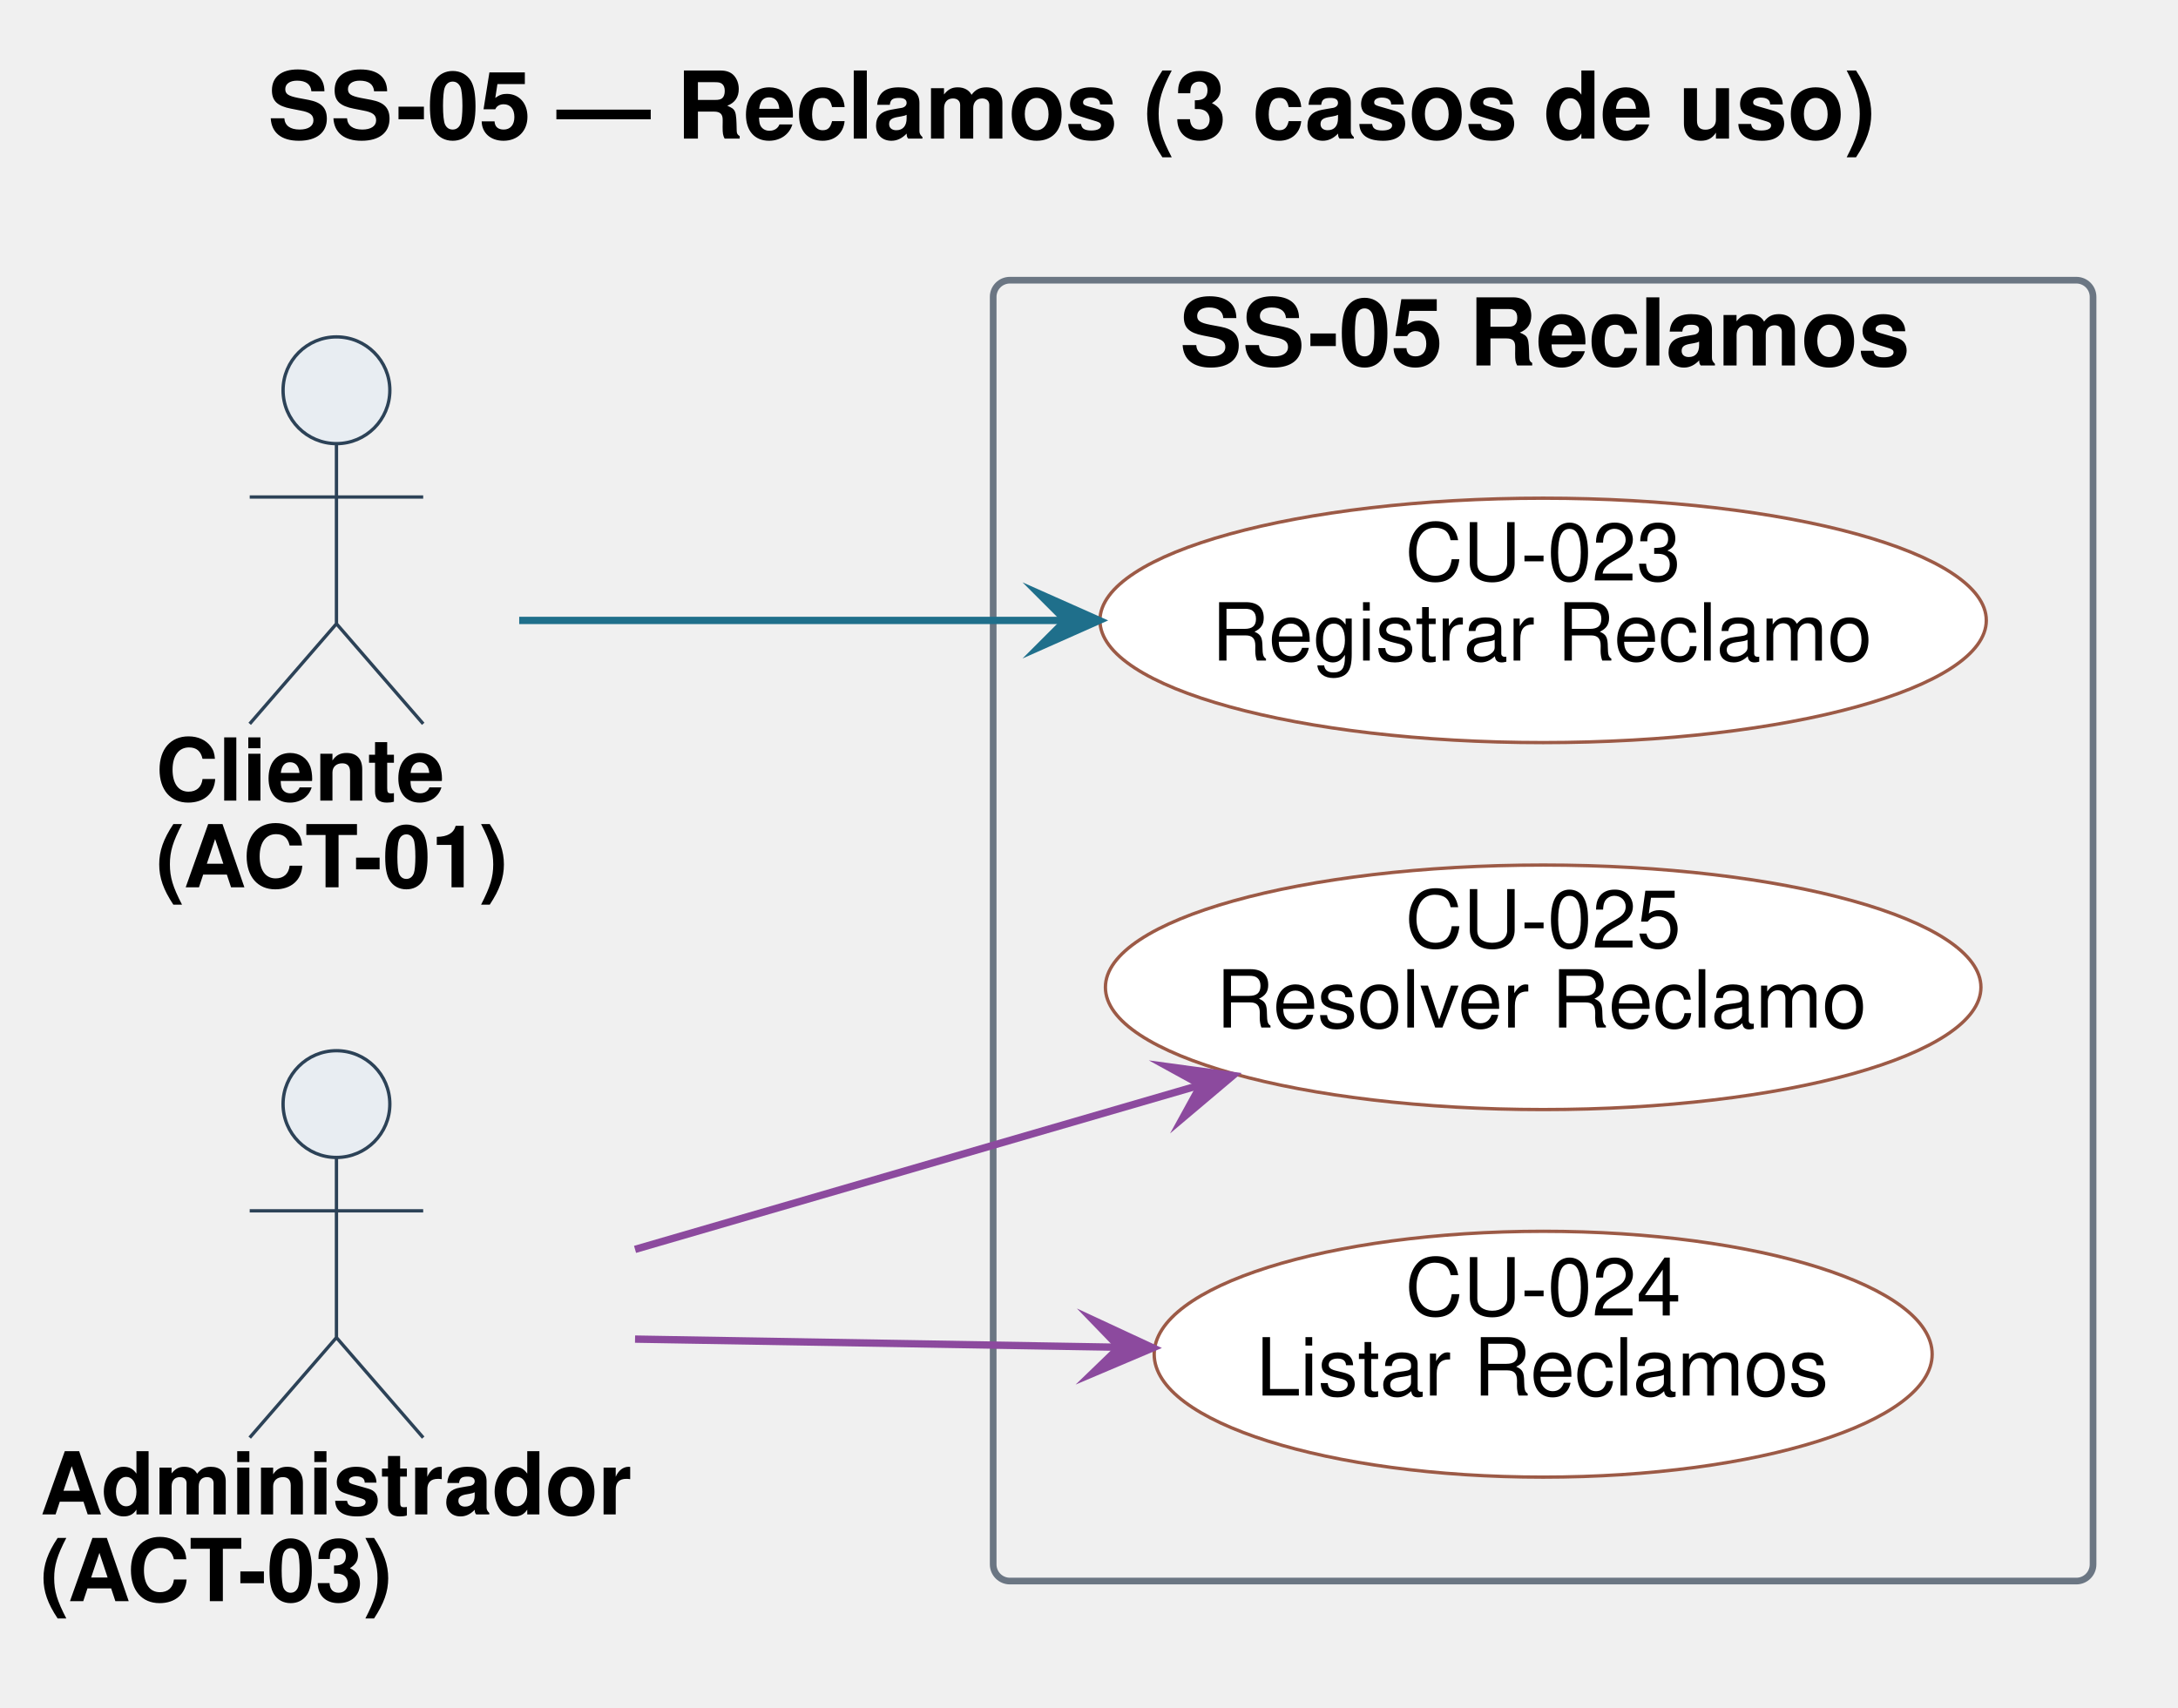
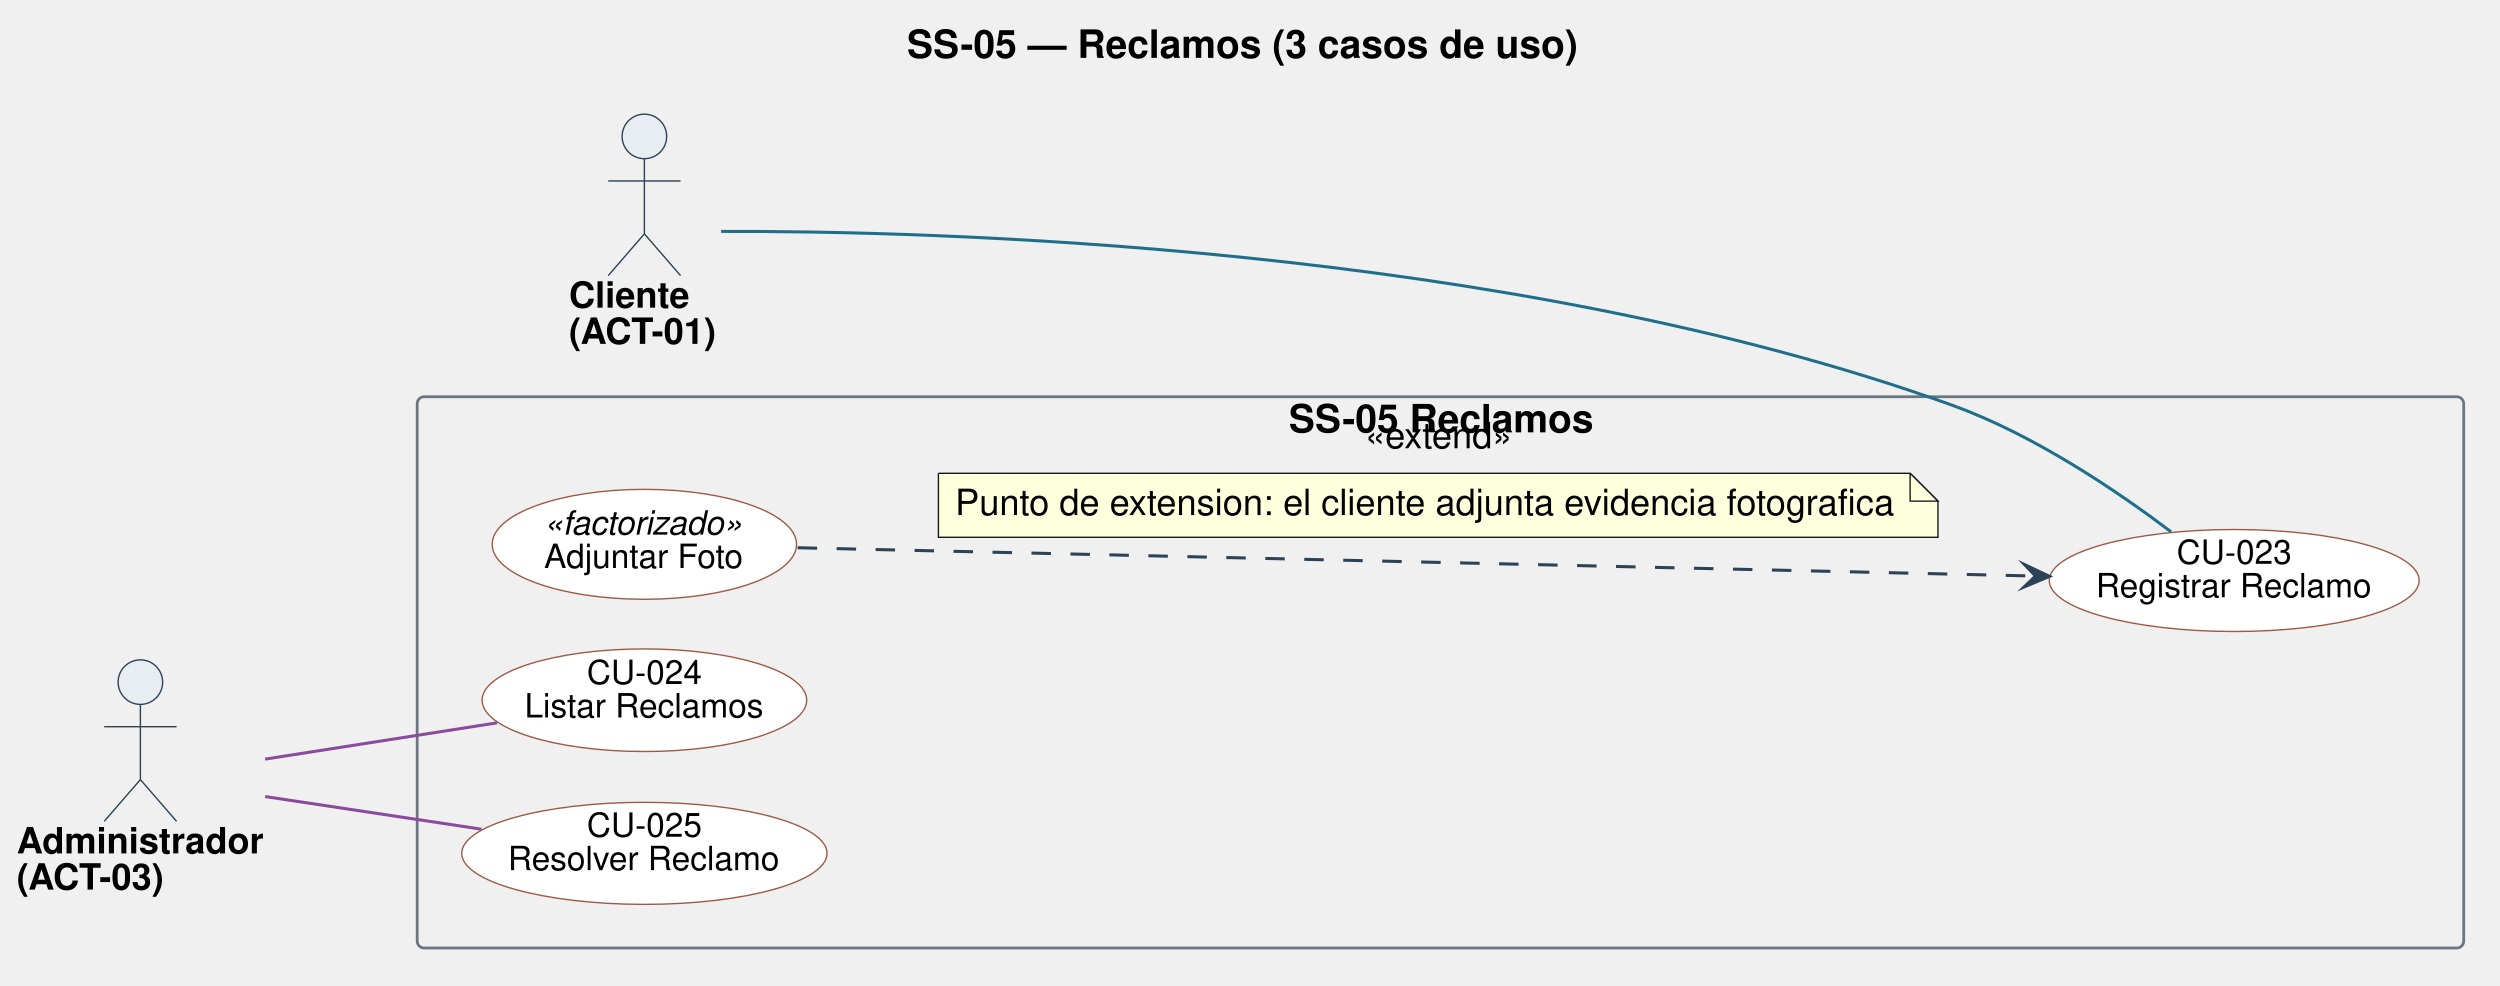
- <svg xmlns="http://www.w3.org/2000/svg" version="1.1" data-diagram-type="DESCRIPTION" style="width:510px;height:400px;background:#FFFFFF;" width="510.938px" height="400px" viewBox="0 0 510 400" zoomAndPan="magnify" preserveAspectRatio="none" contentStyleType="text/css">
+ <svg xmlns="http://www.w3.org/2000/svg" version="1.1" data-diagram-type="DESCRIPTION" style="width:1403px;height:553px;background:#FFFFFF;" width="1403.125px" height="553.125px" viewBox="0 0 1403 553" zoomAndPan="magnify" preserveAspectRatio="none" contentStyleType="text/css">
  <defs />
  <g font-family="sans-serif" lengthAdjust="spacing">
    <g class="title" data-source-line="1">
-       <text x="62.69" y="32.469" fill="#000" font-size="21.875" textLength="375.667" font-weight="700" font-family="Helvetica">SS-05 — Reclamos (3 casos de uso)</text>
+       <text x="508.948" y="32.469" fill="#000" font-size="21.875" textLength="375.667" font-weight="700" font-family="Helvetica">SS-05 — Reclamos (3 casos de uso)</text>
    </g>
-     <g class="cluster" data-qualified-name="SS-05 Reclamos" id="ent0003" data-source-line="37">
-       <rect x="232.563" y="65.625" width="257.547" height="304.688" fill="none" style="stroke:#6B7683;stroke-width:1.563;" rx="3.906" ry="3.906" />
-       <text x="276.223" y="85.594" fill="#000" font-size="21.875" textLength="170.226" font-weight="700" font-family="Helvetica">SS-05 Reclamos</text>
+     <g class="cluster" data-qualified-name="SS-05 Reclamos" id="ent0003" data-source-line="39">
+       <rect x="234.125" y="222.656" width="1148.5" height="309.375" fill="none" style="stroke:#6B7683;stroke-width:1.563;" rx="3.906" ry="3.906" />
+       <text x="723.262" y="242.625" fill="#000" font-size="21.875" textLength="170.226" font-weight="700" font-family="Helvetica">SS-05 Reclamos</text>
    </g>
-     <g class="entity" data-qualified-name="SS-05 Reclamos.U023" id="ent0004" data-source-line="38">
-       <ellipse cx="361.337" cy="145.308" rx="103.775" ry="28.621" fill="#FFF" style="stroke:#9C5A46;stroke-width:0.781;" />
-       <text x="329.033" y="135.964" fill="#000" font-size="18.75" textLength="64.609" font-family="Helvetica">CU-023</text>
-       <text x="283.71" y="154.714" fill="#000" font-size="18.75" textLength="155.255" font-family="Helvetica">Registrar Reclamo</text>
+     <g class="entity" data-qualified-name="SS-05 Reclamos.U023" id="ent0004" data-source-line="40">
+       <ellipse cx="1253.837" cy="325.777" rx="103.775" ry="28.621" fill="#FFF" style="stroke:#9C5A46;stroke-width:0.781;" />
+       <text x="1221.533" y="316.433" fill="#000" font-size="18.75" textLength="64.609" font-family="Helvetica">CU-023</text>
+       <text x="1176.21" y="335.183" fill="#000" font-size="18.75" textLength="155.255" font-family="Helvetica">Registrar Reclamo</text>
    </g>
-     <g class="entity" data-qualified-name="SS-05 Reclamos.U024" id="ent0005" data-source-line="39">
-       <ellipse cx="361.349" cy="317.181" rx="91.084" ry="28.79" fill="#FFF" style="stroke:#9C5A46;stroke-width:0.781;" />
-       <text x="329.045" y="308.108" fill="#000" font-size="18.75" textLength="64.609" font-family="Helvetica">CU-024</text>
-       <text x="294.14" y="326.858" fill="#000" font-size="18.75" textLength="134.418" font-family="Helvetica">Listar Reclamos</text>
+     <g class="entity" data-qualified-name="SS-05 Reclamos.U024" id="ent0005" data-source-line="41">
+       <ellipse cx="361.63" cy="392.962" rx="91.084" ry="28.79" fill="#FFF" style="stroke:#9C5A46;stroke-width:0.781;" />
+       <text x="329.326" y="383.889" fill="#000" font-size="18.75" textLength="64.609" font-family="Helvetica">CU-024</text>
+       <text x="294.422" y="402.639" fill="#000" font-size="18.75" textLength="134.418" font-family="Helvetica">Listar Reclamos</text>
    </g>
-     <g class="entity" data-qualified-name="SS-05 Reclamos.U025" id="ent0006" data-source-line="40">
-       <ellipse cx="361.349" cy="231.244" rx="102.505" ry="28.635" fill="#FFF" style="stroke:#9C5A46;stroke-width:0.781;" />
-       <text x="329.044" y="221.922" fill="#000" font-size="18.75" textLength="64.609" font-family="Helvetica">CU-025</text>
-       <text x="284.76" y="240.672" fill="#000" font-size="18.75" textLength="153.177" font-family="Helvetica">Resolver Reclamo</text>
+     <g class="entity" data-qualified-name="SS-05 Reclamos.U025" id="ent0006" data-source-line="42">
+       <ellipse cx="361.63" cy="478.9" rx="102.505" ry="28.635" fill="#FFF" style="stroke:#9C5A46;stroke-width:0.781;" />
+       <text x="329.325" y="469.578" fill="#000" font-size="18.75" textLength="64.609" font-family="Helvetica">CU-025</text>
+       <text x="285.041" y="488.328" fill="#000" font-size="18.75" textLength="153.177" font-family="Helvetica">Resolver Reclamo</text>
    </g>
-     <g class="entity" data-qualified-name="A01" id="ent0001" data-source-line="34">
-       <ellipse cx="78.785" cy="91.406" rx="12.5" ry="12.5" fill="#E8EDF2" style="stroke:#2C4257;stroke-width:0.781;" />
-       <path d="M78.785,103.906 L78.785,146.094 M58.472,116.406 L99.097,116.406 M78.785,146.094 L58.472,169.531 M78.785,146.094 L99.097,169.531" style="stroke:#2C4257;stroke-width:0.781;" fill="none" />
-       <text x="36.469" y="187.516" fill="#000" font-size="20.313" textLength="67.722" font-weight="700" font-family="Helvetica">Cliente</text>
-       <text x="36.469" y="207.829" fill="#000" font-size="20.313" textLength="84.632" font-weight="700" font-family="Helvetica">(ACT-01)</text>
+     <g class="entity" data-qualified-name="SS-05 Reclamos.F_FOTO" id="ent0007" data-source-line="43">
+       <ellipse cx="361.618" cy="305.473" rx="85.4" ry="30.848" fill="#FFF" style="stroke:#9C5A46;stroke-width:0.781;" />
+       <text x="305.332" y="300.005" fill="#000" font-size="18.75" textLength="112.573" font-style="italic" font-family="Helvetica">«factorizado»</text>
+       <text x="305.336" y="318.755" fill="#000" font-size="18.75" textLength="112.564" font-family="Helvetica">Adjuntar Foto</text>
    </g>
-     <g class="entity" data-qualified-name="A03" id="ent0002" data-source-line="35">
-       <ellipse cx="78.783" cy="258.594" rx="12.5" ry="12.5" fill="#E8EDF2" style="stroke:#2C4257;stroke-width:0.781;" />
-       <path d="M78.783,271.094 L78.783,313.281 M58.47,283.594 L99.095,283.594 M78.783,313.281 L58.47,336.719 M78.783,313.281 L99.095,336.719" style="stroke:#2C4257;stroke-width:0.781;" fill="none" />
-       <text x="9.375" y="354.704" fill="#000" font-size="20.313" textLength="138.815" font-weight="700" font-family="Helvetica">Administrador</text>
-       <text x="9.375" y="375.016" fill="#000" font-size="20.313" textLength="84.632" font-weight="700" font-family="Helvetica">(ACT-03)</text>
+     <g class="entity" data-qualified-name="A01" id="ent0001" data-source-line="36">
+       <ellipse cx="361.629" cy="76.563" rx="12.5" ry="12.5" fill="#E8EDF2" style="stroke:#2C4257;stroke-width:0.781;" />
+       <path d="M361.629,89.063 L361.629,131.25 M341.316,101.563 L381.941,101.563 M361.629,131.25 L341.316,154.688 M361.629,131.25 L381.941,154.688" style="stroke:#2C4257;stroke-width:0.781;" fill="none" />
+       <text x="319.313" y="172.672" fill="#000" font-size="20.313" textLength="67.722" font-weight="700" font-family="Helvetica">Cliente</text>
+       <text x="319.313" y="192.985" fill="#000" font-size="20.313" textLength="84.632" font-weight="700" font-family="Helvetica">(ACT-01)</text>
    </g>
-     <g class="link" data-entity-1="ent0001" data-entity-2="ent0004" id="lnk7" data-source-line="43" data-link-type="dependency">
-       <path d="M121.578,145.313 C157.25,145.313 202.547,145.313 249.563,145.313" style="stroke:#1F6F8B;stroke-width:1.719;" fill="none" id="A01-to-U023" />
-       <polygon points="257.375,145.313,243.313,139.063,249.563,145.313,243.313,151.563,257.375,145.313" fill="#1F6F8B" style="stroke:#1F6F8B;stroke-width:1.719;stroke-linejoin:miter;stroke-miterlimit:10;" />
+     <g class="entity" data-qualified-name="A03" id="ent0002" data-source-line="37">
+       <ellipse cx="78.783" cy="382.813" rx="12.5" ry="12.5" fill="#E8EDF2" style="stroke:#2C4257;stroke-width:0.781;" />
+       <path d="M78.783,395.313 L78.783,437.5 M58.47,407.813 L99.095,407.813 M78.783,437.5 L58.47,460.938 M78.783,437.5 L99.095,460.938" style="stroke:#2C4257;stroke-width:0.781;" fill="none" />
+       <text x="9.375" y="478.922" fill="#000" font-size="20.313" textLength="138.815" font-weight="700" font-family="Helvetica">Administrador</text>
+       <text x="9.375" y="499.235" fill="#000" font-size="20.313" textLength="84.632" font-weight="700" font-family="Helvetica">(ACT-03)</text>
    </g>
-     <g class="link" data-entity-1="ent0002" data-entity-2="ent0005" id="lnk8" data-source-line="44" data-link-type="dependency">
-       <path d="M148.703,313.641 C185.219,314.266 222.814,314.882 262.142,315.554" style="stroke:#8C4A9E;stroke-width:1.719;" fill="none" id="A03-to-U024" />
-       <polygon points="269.953,315.688,255.999,309.198,262.142,315.554,255.786,321.696,269.953,315.688" fill="#8C4A9E" style="stroke:#8C4A9E;stroke-width:1.719;stroke-linejoin:miter;stroke-miterlimit:10;" />
+     <g class="link" data-entity-1="ent0001" data-entity-2="ent0004" id="lnk8" data-source-line="46" data-link-type="association">
+       <path d="M404.719,129.875 C518.719,129.5 844.781,137.016 1095.391,227.344 C1141.375,243.922 1188.063,275.516 1218.406,298.453" style="stroke:#1F6F8B;stroke-width:1.719;" fill="none" id="A01-U023" />
    </g>
-     <g class="link" data-entity-1="ent0002" data-entity-2="ent0006" id="lnk9" data-source-line="45" data-link-type="dependency">
-       <path d="M148.703,292.625 C191.203,280.266 238.233,266.588 281.217,254.088" style="stroke:#8C4A9E;stroke-width:1.719;" fill="none" id="A03-to-U025" />
-       <polygon points="288.719,251.906,273.47,249.832,281.217,254.088,276.961,261.834,288.719,251.906" fill="#8C4A9E" style="stroke:#8C4A9E;stroke-width:1.719;stroke-linejoin:miter;stroke-miterlimit:10;" />
+     <g class="link" data-entity-1="ent0002" data-entity-2="ent0005" id="lnk9" data-source-line="47" data-link-type="association">
+       <path d="M148.781,426.016 C188.078,419.875 237.672,412.109 278.922,405.656" style="stroke:#8C4A9E;stroke-width:1.719;" fill="none" id="A03-U024" />
+     </g>
+     <g class="link" data-entity-1="ent0002" data-entity-2="ent0006" id="lnk10" data-source-line="48" data-link-type="association">
+       <path d="M148.781,447.031 C185.328,452.547 230.781,459.406 270.156,465.344" style="stroke:#8C4A9E;stroke-width:1.719;" fill="none" id="A03-U025" />
+     </g>
+     <g class="link" data-entity-1="ent0007" data-entity-2="ent0004" id="lnk11" data-source-line="51" data-link-type="dependency">
+       <path d="M447.641,307.391 C611.703,311.141 965.127,319.228 1142.346,323.275" style="stroke:#2C4257;stroke-width:1.719;stroke-dasharray:10.938,10.938;" fill="none" id="F_FOTO-to-U023" />
+       <polygon points="1150.156,323.453,1136.24,316.884,1142.346,323.275,1135.955,329.38,1150.156,323.453" fill="#2C4257" style="stroke:#2C4257;stroke-width:1.719;stroke-linejoin:miter;stroke-miterlimit:10;" />
+       <text x="766.063" y="251.563" fill="#000" font-size="20.313" textLength="83.581" font-family="Helvetica">«extend»</text>
+       <path d="M526.641,265.609 L526.641,301.547 L1087.578,301.547 L1087.578,281.234 L1071.953,265.609 L526.641,265.609" style="stroke:#181818;stroke-width:0.781;" fill="#FEFFDD" />
+       <path d="M1071.953,265.609 L1071.953,281.234 L1087.578,281.234 L1071.953,265.609" style="stroke:#181818;stroke-width:0.781;" fill="#FEFFDD" />
+       <text x="536.016" y="289.063" fill="#000" font-size="20.313" textLength="529.613" font-family="Helvetica">Punto de extension: el cliente adjunta evidencia fotografica</text>
    </g>
  </g>
</svg>
